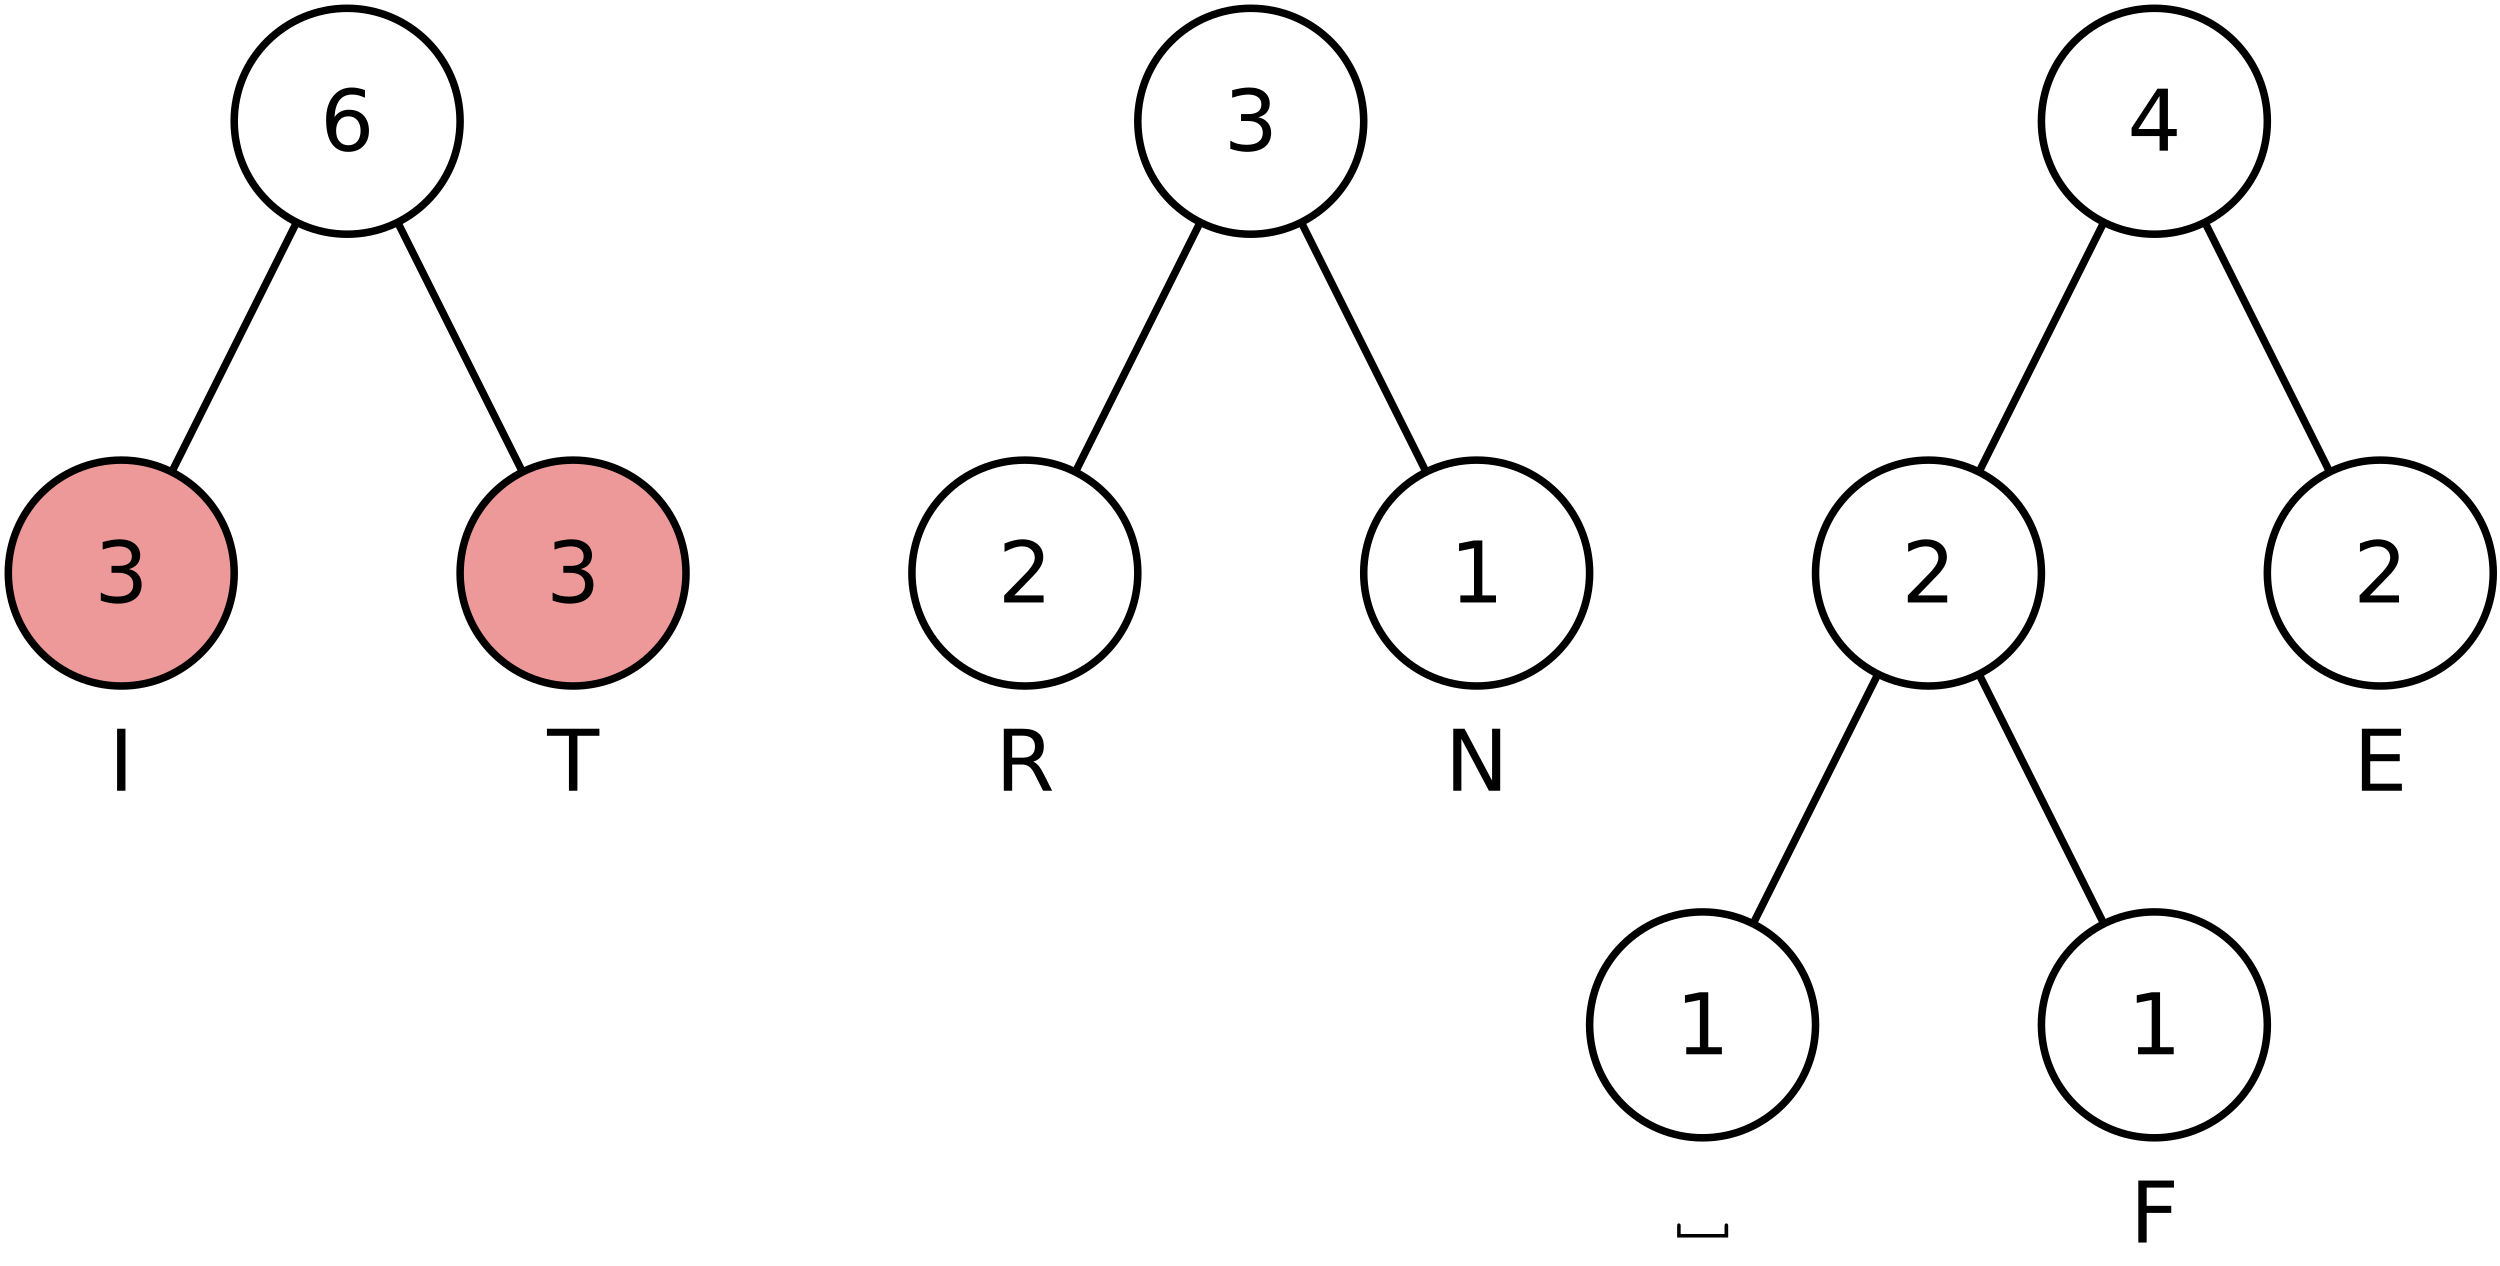
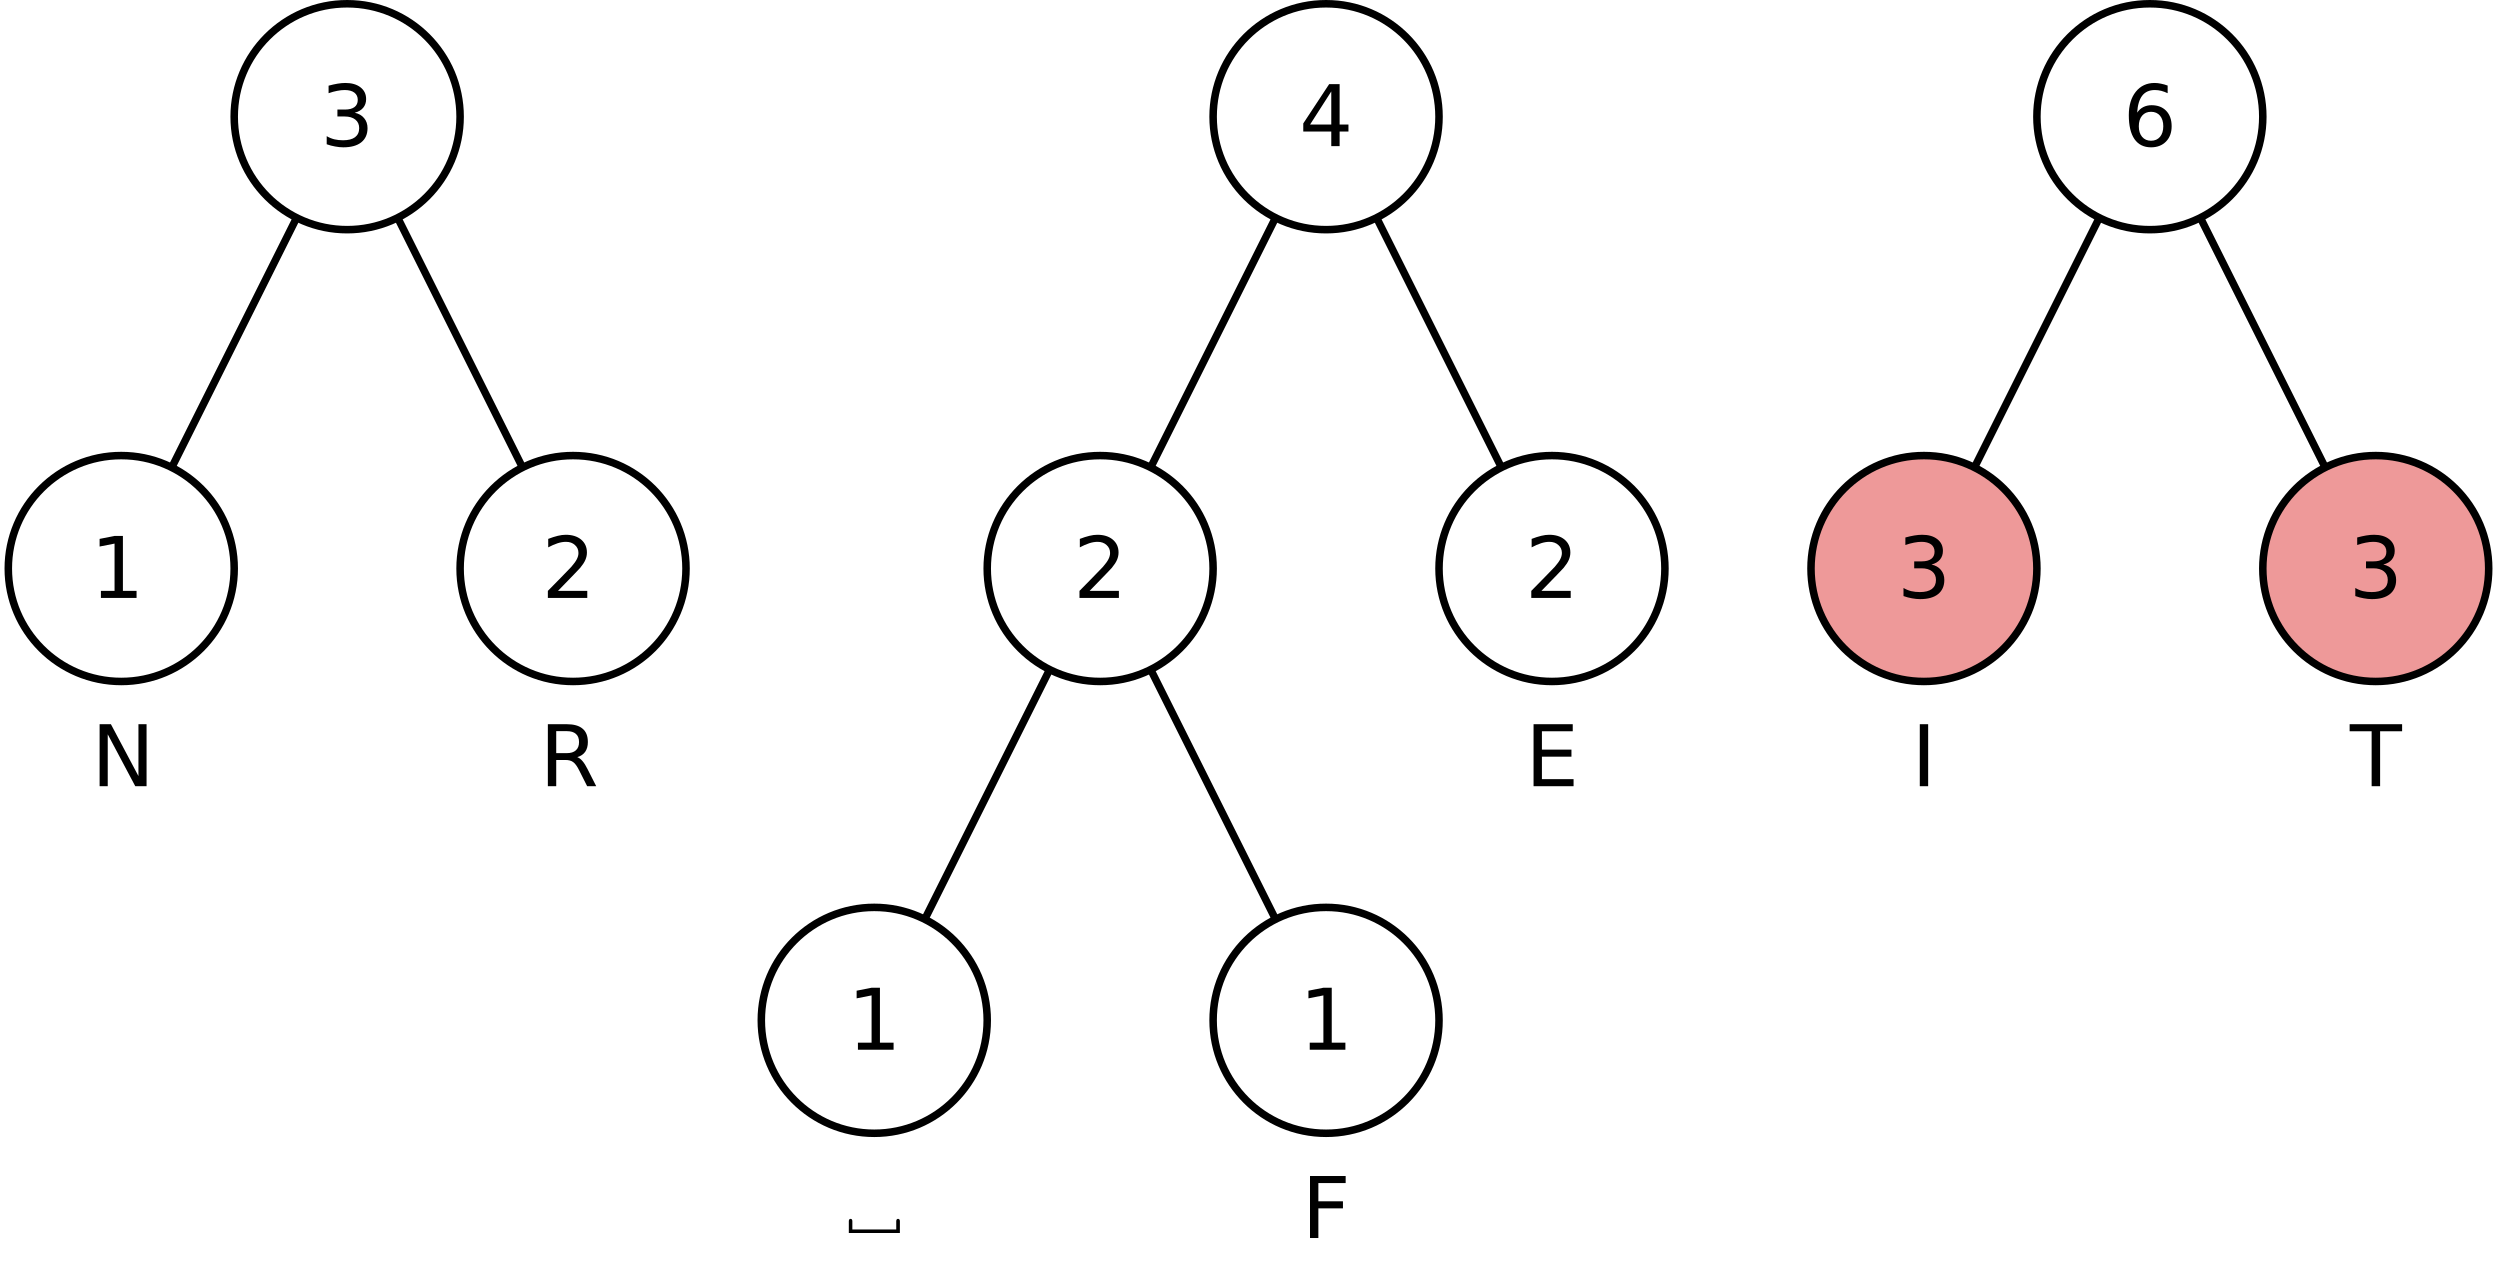
<svg xmlns="http://www.w3.org/2000/svg" xmlns:xlink="http://www.w3.org/1999/xlink" width="332pt" height="168pt" viewBox="0 0 332 168" version="1.1" id="svg161">
  <defs id="defs46">
    <g id="g44">
      <symbol overflow="visible" id="glyph0-0">
        <path style="stroke:none;" d="M 0.562 2 L 0.562 -7.969 L 6.219 -7.969 L 6.219 2 Z M 1.203 1.375 L 5.578 1.375 L 5.578 -7.328 L 1.203 -7.328 Z M 1.203 1.375 " id="path2" />
      </symbol>
      <symbol overflow="visible" id="glyph0-1">
        <path style="stroke:none;" d="M 1.406 -0.938 L 3.219 -0.938 L 3.219 -7.219 L 1.234 -6.828 L 1.234 -7.844 L 3.203 -8.234 L 4.328 -8.234 L 4.328 -0.938 L 6.141 -0.938 L 6.141 0 L 1.406 0 Z M 1.406 -0.938 " id="path5" />
      </symbol>
      <symbol overflow="visible" id="glyph0-2">
        <path style="stroke:none;" d="M 2.172 -0.938 L 6.062 -0.938 L 6.062 0 L 0.828 0 L 0.828 -0.938 C 1.254 -1.375 1.832 -1.961 2.562 -2.703 C 3.289 -3.441 3.75 -3.914 3.938 -4.125 C 4.289 -4.531 4.535 -4.867 4.672 -5.141 C 4.816 -5.422 4.891 -5.695 4.891 -5.969 C 4.891 -6.406 4.734 -6.758 4.422 -7.031 C 4.117 -7.312 3.723 -7.453 3.234 -7.453 C 2.879 -7.453 2.508 -7.391 2.125 -7.266 C 1.738 -7.141 1.32 -6.957 0.875 -6.719 L 0.875 -7.844 C 1.332 -8.02 1.754 -8.156 2.141 -8.25 C 2.523 -8.344 2.879 -8.391 3.203 -8.391 C 4.055 -8.391 4.738 -8.176 5.25 -7.75 C 5.758 -7.32 6.016 -6.75 6.016 -6.031 C 6.016 -5.695 5.945 -5.375 5.812 -5.062 C 5.688 -4.758 5.457 -4.406 5.125 -4 C 5.031 -3.895 4.738 -3.586 4.25 -3.078 C 3.758 -2.566 3.066 -1.852 2.172 -0.938 Z M 2.172 -0.938 " id="path8" />
      </symbol>
      <symbol overflow="visible" id="glyph0-3">
        <path style="stroke:none;" d="M 1.109 -8.234 L 5.844 -8.234 L 5.844 -7.297 L 2.219 -7.297 L 2.219 -4.875 L 5.484 -4.875 L 5.484 -3.938 L 2.219 -3.938 L 2.219 0 L 1.109 0 Z M 1.109 -8.234 " id="path11" />
      </symbol>
      <symbol overflow="visible" id="glyph0-4">
        <path style="stroke:none;" d="M 1.109 -8.234 L 2.609 -8.234 L 6.266 -1.344 L 6.266 -8.234 L 7.344 -8.234 L 7.344 0 L 5.844 0 L 2.188 -6.891 L 2.188 0 L 1.109 0 Z M 1.109 -8.234 " id="path14" />
      </symbol>
      <symbol overflow="visible" id="glyph0-5">
        <path style="stroke:none;" d="M 1.109 -8.234 L 6.312 -8.234 L 6.312 -7.297 L 2.219 -7.297 L 2.219 -4.859 L 6.141 -4.859 L 6.141 -3.922 L 2.219 -3.922 L 2.219 -0.938 L 6.422 -0.938 L 6.422 0 L 1.109 0 Z M 1.109 -8.234 " id="path17" />
      </symbol>
      <symbol overflow="visible" id="glyph0-6">
        <path style="stroke:none;" d="M 5.016 -3.859 C 5.254 -3.773 5.484 -3.602 5.703 -3.344 C 5.93 -3.082 6.16 -2.719 6.391 -2.25 L 7.531 0 L 6.328 0 L 5.266 -2.109 C 4.992 -2.66 4.727 -3.023 4.469 -3.203 C 4.219 -3.391 3.875 -3.484 3.438 -3.484 L 2.219 -3.484 L 2.219 0 L 1.109 0 L 1.109 -8.234 L 3.625 -8.234 C 4.562 -8.234 5.258 -8.035 5.719 -7.641 C 6.188 -7.254 6.422 -6.66 6.422 -5.859 C 6.422 -5.336 6.301 -4.906 6.062 -4.562 C 5.82 -4.227 5.473 -3.992 5.016 -3.859 Z M 2.219 -7.312 L 2.219 -4.391 L 3.625 -4.391 C 4.156 -4.391 4.555 -4.516 4.828 -4.766 C 5.109 -5.016 5.25 -5.379 5.25 -5.859 C 5.25 -6.348 5.109 -6.711 4.828 -6.953 C 4.555 -7.191 4.156 -7.312 3.625 -7.312 Z M 2.219 -7.312 " id="path20" />
      </symbol>
      <symbol overflow="visible" id="glyph0-7">
        <path style="stroke:none;" d="M 4.578 -4.438 C 5.117 -4.32 5.535 -4.082 5.828 -3.719 C 6.129 -3.363 6.281 -2.922 6.281 -2.391 C 6.281 -1.578 6 -0.945 5.438 -0.5 C 4.883 -0.062 4.094 0.156 3.062 0.156 C 2.719 0.156 2.359 0.117 1.984 0.047 C 1.617 -0.016 1.242 -0.113 0.859 -0.25 L 0.859 -1.328 C 1.172 -1.141 1.508 -1 1.875 -0.906 C 2.238 -0.82 2.625 -0.781 3.031 -0.781 C 3.727 -0.781 4.258 -0.914 4.625 -1.188 C 4.988 -1.469 5.172 -1.867 5.172 -2.391 C 5.172 -2.879 5 -3.258 4.656 -3.531 C 4.32 -3.801 3.852 -3.938 3.25 -3.938 L 2.281 -3.938 L 2.281 -4.859 L 3.281 -4.859 C 3.832 -4.859 4.254 -4.969 4.547 -5.188 C 4.836 -5.406 4.984 -5.723 4.984 -6.141 C 4.984 -6.555 4.832 -6.879 4.531 -7.109 C 4.227 -7.336 3.801 -7.453 3.25 -7.453 C 2.938 -7.453 2.602 -7.414 2.25 -7.344 C 1.906 -7.281 1.523 -7.176 1.109 -7.031 L 1.109 -8.031 C 1.535 -8.145 1.93 -8.234 2.297 -8.297 C 2.672 -8.359 3.02 -8.391 3.344 -8.391 C 4.188 -8.391 4.852 -8.195 5.344 -7.812 C 5.844 -7.426 6.094 -6.906 6.094 -6.25 C 6.094 -5.789 5.961 -5.406 5.703 -5.094 C 5.441 -4.781 5.066 -4.562 4.578 -4.438 Z M 4.578 -4.438 " id="path23" />
      </symbol>
      <symbol overflow="visible" id="glyph0-8">
        <path style="stroke:none;" d="M 1.109 -8.234 L 2.219 -8.234 L 2.219 0 L 1.109 0 Z M 1.109 -8.234 " id="path26" />
      </symbol>
      <symbol overflow="visible" id="glyph0-9">
        <path style="stroke:none;" d="M -0.031 -8.234 L 6.938 -8.234 L 6.938 -7.297 L 4.016 -7.297 L 4.016 0 L 2.891 0 L 2.891 -7.297 L -0.031 -7.297 Z M -0.031 -8.234 " id="path29" />
      </symbol>
      <symbol overflow="visible" id="glyph0-10">
        <path style="stroke:none;" d="M 4.266 -7.266 L 1.453 -2.875 L 4.266 -2.875 Z M 3.984 -8.234 L 5.375 -8.234 L 5.375 -2.875 L 6.547 -2.875 L 6.547 -1.938 L 5.375 -1.938 L 5.375 0 L 4.266 0 L 4.266 -1.938 L 0.547 -1.938 L 0.547 -3.016 Z M 3.984 -8.234 " id="path32" />
      </symbol>
      <symbol overflow="visible" id="glyph0-11">
        <path style="stroke:none;" d="M 3.734 -4.562 C 3.234 -4.562 2.836 -4.391 2.547 -4.047 C 2.254 -3.703 2.109 -3.234 2.109 -2.641 C 2.109 -2.047 2.254 -1.578 2.547 -1.234 C 2.836 -0.891 3.234 -0.719 3.734 -0.719 C 4.234 -0.719 4.629 -0.891 4.922 -1.234 C 5.211 -1.578 5.359 -2.047 5.359 -2.641 C 5.359 -3.234 5.211 -3.703 4.922 -4.047 C 4.629 -4.391 4.234 -4.562 3.734 -4.562 Z M 5.938 -8.047 L 5.938 -7.031 C 5.656 -7.164 5.375 -7.27 5.094 -7.344 C 4.812 -7.414 4.531 -7.453 4.25 -7.453 C 3.508 -7.453 2.945 -7.203 2.562 -6.703 C 2.176 -6.203 1.953 -5.453 1.891 -4.453 C 2.109 -4.773 2.379 -5.02 2.703 -5.188 C 3.035 -5.352 3.398 -5.438 3.797 -5.438 C 4.617 -5.438 5.27 -5.188 5.75 -4.688 C 6.227 -4.188 6.469 -3.504 6.469 -2.641 C 6.469 -1.797 6.219 -1.117 5.719 -0.609 C 5.219 -0.098 4.555 0.156 3.734 0.156 C 2.773 0.156 2.039 -0.207 1.531 -0.938 C 1.031 -1.664 0.781 -2.723 0.781 -4.109 C 0.781 -5.41 1.086 -6.445 1.703 -7.219 C 2.328 -8 3.16 -8.391 4.203 -8.391 C 4.484 -8.391 4.766 -8.359 5.047 -8.297 C 5.336 -8.242 5.633 -8.16 5.938 -8.047 Z M 5.938 -8.047 " id="path35" />
      </symbol>
      <symbol overflow="visible" id="glyph1-0">
        <path style="stroke:none;" d="M 1.516 -5.969 L 1.516 -5.203 C 1.516 -5 1.594 -4.906 1.75 -4.906 C 1.891 -4.906 1.984 -5 1.984 -5.203 L 1.984 -5.672 C 2.562 -5.969 2.922 -6.062 3.438 -6.062 C 4.375 -6.062 5.031 -5.531 5.031 -4.781 C 5.031 -4.141 4.484 -3.656 3.172 -3.094 L 3.172 -2.328 C 3.172 -2.125 3.25 -2.016 3.406 -2.016 C 3.562 -2.016 3.641 -2.125 3.641 -2.328 L 3.641 -2.797 C 5.047 -3.453 5.5 -3.938 5.5 -4.781 C 5.5 -5.812 4.688 -6.516 3.484 -6.516 C 2.484 -6.516 2 -6.141 1.516 -5.969 Z M 3.25 -0.953 C 2.859 -0.953 2.594 -0.734 2.594 -0.391 C 2.594 -0.062 2.859 0.172 3.25 0.172 L 3.547 0.172 C 3.938 0.172 4.188 -0.062 4.188 -0.391 C 4.188 -0.734 3.938 -0.953 3.547 -0.953 Z M 0.453 0.906 L 6.328 0.906 L 6.328 -7.266 L 0.453 -7.266 Z M 0.828 0.531 L 0.828 -6.891 L 5.953 -6.891 L 5.953 0.531 Z M 0.828 0.531 " id="path38" />
      </symbol>
      <symbol overflow="visible" id="glyph1-1">
        <path style="stroke:none;" d="M 0.469 -0.469 L 0.469 -1.562 C 0.469 -1.766 0.391 -1.875 0.219 -1.875 C 0.094 -1.875 0 -1.766 0 -1.562 L 0 0 L 6.781 0 L 6.781 -1.562 C 6.781 -1.766 6.688 -1.875 6.531 -1.875 C 6.391 -1.875 6.297 -1.766 6.297 -1.562 L 6.297 -0.469 Z M 0.469 -0.469 " id="path41" />
      </symbol>
    </g>
  </defs>
-   <path id="path50" d="m 241.102,136.102 c 0,8.281 -6.719,15 -15,15 -8.285,0 -15,-6.719 -15,-15 0,-8.285 6.715,-15 15,-15 8.281,0 15,6.715 15,15" style="fill:none;stroke:#000000;stroke-width:1;stroke-linecap:butt;stroke-linejoin:miter;stroke-miterlimit:10;stroke-opacity:1" />
-   <g id="g54" style="fill:#000000;fill-opacity:1">
+   <path id="path50" d="m 131.102,135.5 c 0,8.281 -6.719,15 -15,15 -8.285,0 -15,-6.719 -15,-15 0,-8.285 6.715,-15 15,-15 8.281,0 15,6.715 15,15" style="fill:none;stroke:#000000;stroke-width:1;stroke-linecap:butt;stroke-linejoin:miter;stroke-miterlimit:10;stroke-opacity:1" />
+   <g id="g54" style="fill:#000000;fill-opacity:1" transform="translate(-109.9996,-0.60156)">
    <use height="100%" width="100%" id="use52" y="140.01" x="222.527" xlink:href="#glyph0-1" />
  </g>
-   <path id="path56" d="m 301.102,136.102 c 0,8.281 -6.719,15 -15,15 -8.285,0 -15,-6.719 -15,-15 0,-8.285 6.715,-15 15,-15 8.281,0 15,6.715 15,15" style="fill:none;stroke:#000000;stroke-width:1;stroke-linecap:butt;stroke-linejoin:miter;stroke-miterlimit:10;stroke-opacity:1" />
-   <g id="g60" style="fill:#000000;fill-opacity:1">
+   <path id="path56" d="m 191.102,135.5 c 0,8.281 -6.719,15 -15,15 -8.285,0 -15,-6.719 -15,-15 0,-8.285 6.715,-15 15,-15 8.281,0 15,6.715 15,15" style="fill:none;stroke:#000000;stroke-width:1;stroke-linecap:butt;stroke-linejoin:miter;stroke-miterlimit:10;stroke-opacity:1" />
+   <g id="g60" style="fill:#000000;fill-opacity:1" transform="translate(-109.9996,-0.60156)">
    <use height="100%" width="100%" id="use58" y="140.01" x="282.527" xlink:href="#glyph0-1" />
  </g>
-   <path id="path62" d="m 211.102,76.102 c 0,8.281 -6.719,15 -15,15 -8.285,0 -15,-6.719 -15,-15 0,-8.285 6.715,-15 15,-15 8.281,0 15,6.715 15,15" style="fill:none;stroke:#000000;stroke-width:1;stroke-linecap:butt;stroke-linejoin:miter;stroke-miterlimit:10;stroke-opacity:1" />
-   <g id="g66" style="fill:#000000;fill-opacity:1">
+   <path id="path62" d="m 91.102,75.5 c 0,8.281 -6.719,15 -15,15 -8.285,0 -15,-6.719 -15,-15 0,-8.285 6.715,-15 15,-15 8.281,0 15,6.715 15,15" style="fill:none;stroke:#000000;stroke-width:1;stroke-linecap:butt;stroke-linejoin:miter;stroke-miterlimit:10;stroke-opacity:1" />
+   <g id="g66" style="fill:#000000;fill-opacity:1" transform="translate(-180.5329,-0.60156)">
    <use height="100%" width="100%" id="use64" y="80.01" x="192.527" xlink:href="#glyph0-1" />
  </g>
-   <path id="path68" d="m 331.102,76.102 c 0,8.281 -6.719,15 -15,15 -8.285,0 -15,-6.719 -15,-15 0,-8.285 6.715,-15 15,-15 8.281,0 15,6.715 15,15" style="fill:none;stroke:#000000;stroke-width:1;stroke-linecap:butt;stroke-linejoin:miter;stroke-miterlimit:10;stroke-opacity:1" />
-   <g id="g72" style="fill:#000000;fill-opacity:1">
+   <path id="path68" d="m 221.102,75.5 c 0,8.281 -6.719,15 -15,15 -8.285,0 -15,-6.719 -15,-15 0,-8.285 6.715,-15 15,-15 8.281,0 15,6.715 15,15" style="fill:none;stroke:#000000;stroke-width:1;stroke-linecap:butt;stroke-linejoin:miter;stroke-miterlimit:10;stroke-opacity:1" />
+   <g id="g72" style="fill:#000000;fill-opacity:1" transform="translate(-109.9996,-0.60156)">
    <use height="100%" width="100%" id="use70" y="80.01" x="312.527" xlink:href="#glyph0-2" />
  </g>
-   <g id="g76" style="fill:#000000;fill-opacity:1">
+   <g id="g76" style="fill:#000000;fill-opacity:1" transform="translate(-109.9996,-0.60156)">
    <use height="100%" width="100%" id="use74" y="164.34" x="222.723" xlink:href="#glyph1-1" />
  </g>
-   <g id="g80" style="fill:#000000;fill-opacity:1">
+   <g id="g80" style="fill:#000000;fill-opacity:1" transform="translate(-109.9996,-0.60156)">
    <use height="100%" width="100%" id="use78" y="165.01" x="282.859" xlink:href="#glyph0-3" />
  </g>
-   <g id="g84" style="fill:#000000;fill-opacity:1">
+   <g id="g84" style="fill:#000000;fill-opacity:1" transform="translate(-179.7634,-0.60156)">
    <use height="100%" width="100%" id="use82" y="105.01" x="191.883" xlink:href="#glyph0-4" />
  </g>
-   <g id="g88" style="fill:#000000;fill-opacity:1">
+   <g id="g88" style="fill:#000000;fill-opacity:1" transform="translate(-109.9996,-0.60156)">
    <use height="100%" width="100%" id="use86" y="105.01" x="312.547" xlink:href="#glyph0-5" />
  </g>
-   <path id="path90" d="m 151.102,76.102 c 0,8.281 -6.719,15 -15,15 -8.285,0 -15,-6.719 -15,-15 0,-8.285 6.715,-15 15,-15 8.281,0 15,6.715 15,15" style="fill:none;stroke:#000000;stroke-width:1;stroke-linecap:butt;stroke-linejoin:miter;stroke-miterlimit:10;stroke-opacity:1" />
-   <g id="g94" style="fill:#000000;fill-opacity:1">
+   <path id="path90" d="m 31.102,75.5 c 0,8.281 -6.719,15 -15,15 -8.285,0 -15,-6.719 -15,-15 0,-8.285 6.715,-15 15,-15 8.281,0 15,6.715 15,15" style="fill:none;stroke:#000000;stroke-width:1;stroke-linecap:butt;stroke-linejoin:miter;stroke-miterlimit:10;stroke-opacity:1" />
+   <g id="g94" style="fill:#000000;fill-opacity:1" transform="translate(-60.59912,-0.60156)">
    <use height="100%" width="100%" id="use92" y="80.01" x="132.527" xlink:href="#glyph0-2" />
  </g>
-   <g id="g98" style="fill:#000000;fill-opacity:1">
+   <g id="g98" style="fill:#000000;fill-opacity:1" transform="translate(-60.54834,-0.60156)">
    <use height="100%" width="100%" id="use96" y="105.01" x="132.195" xlink:href="#glyph0-6" />
  </g>
-   <path id="path100" d="m 31.102,76.102 c 0,8.281 -6.719,15 -15,15 -8.285,0 -15,-6.719 -15,-15 0,-8.285 6.715,-15 15,-15 8.281,0 15,6.715 15,15" style="fill:#ee9999;fill-opacity:1;fill-rule:evenodd;stroke:#000000;stroke-width:1;stroke-linecap:butt;stroke-linejoin:miter;stroke-miterlimit:10;stroke-opacity:1" />
-   <g id="g104" style="fill:#000000;fill-opacity:1">
+   <path id="path100" d="m 270.5,75.5 c 0,8.281 -6.719,15 -15,15 -8.285,0 -15,-6.719 -15,-15 0,-8.285 6.715,-15 15,-15 8.281,0 15,6.715 15,15" style="fill:#ee9999;fill-opacity:1;fill-rule:evenodd;stroke:#000000;stroke-width:1;stroke-linecap:butt;stroke-linejoin:miter;stroke-miterlimit:10;stroke-opacity:1" />
+   <g id="g104" style="fill:#000000;fill-opacity:1" transform="translate(239.3984,-0.60156)">
    <use height="100%" width="100%" id="use102" y="80.01" x="12.527" xlink:href="#glyph0-7" />
  </g>
-   <g id="g108" style="fill:#000000;fill-opacity:1">
+   <g id="g108" style="fill:#000000;fill-opacity:1" transform="translate(239.3984,-0.60156)">
    <use height="100%" width="100%" id="use106" y="105.01" x="14.441" xlink:href="#glyph0-8" />
  </g>
-   <path id="path110" d="m 91.102,76.102 c 0,8.281 -6.719,15 -15,15 -8.285,0 -15,-6.719 -15,-15 0,-8.285 6.715,-15 15,-15 8.281,0 15,6.715 15,15" style="fill:#ee9999;fill-opacity:1;fill-rule:evenodd;stroke:#000000;stroke-width:1;stroke-linecap:butt;stroke-linejoin:miter;stroke-miterlimit:10;stroke-opacity:1" />
-   <g id="g114" style="fill:#000000;fill-opacity:1">
+   <path id="path110" d="m 330.5,75.5 c 0,8.281 -6.719,15 -15,15 -8.285,0 -15,-6.719 -15,-15 0,-8.285 6.715,-15 15,-15 8.281,0 15,6.715 15,15" style="fill:#ee9999;fill-opacity:1;fill-rule:evenodd;stroke:#000000;stroke-width:1;stroke-linecap:butt;stroke-linejoin:miter;stroke-miterlimit:10;stroke-opacity:1" />
+   <g id="g114" style="fill:#000000;fill-opacity:1" transform="translate(239.3984,-0.60156)">
    <use height="100%" width="100%" id="use112" y="80.01" x="72.527" xlink:href="#glyph0-7" />
  </g>
-   <g id="g118" style="fill:#000000;fill-opacity:1">
+   <g id="g118" style="fill:#000000;fill-opacity:1" transform="translate(239.3984,-0.60156)">
    <use height="100%" width="100%" id="use116" y="105.01" x="72.664" xlink:href="#glyph0-9" />
  </g>
-   <path id="path120" d="m 271.102,76.102 c 0,8.281 -6.719,15 -15,15 -8.285,0 -15,-6.719 -15,-15 0,-8.285 6.715,-15 15,-15 8.281,0 15,6.715 15,15" style="fill:none;stroke:#000000;stroke-width:1;stroke-linecap:butt;stroke-linejoin:miter;stroke-miterlimit:10;stroke-opacity:1" />
-   <g id="g124" style="fill:#000000;fill-opacity:1">
+   <path id="path120" d="m 161.102,75.5 c 0,8.281 -6.719,15 -15,15 -8.285,0 -15,-6.719 -15,-15 0,-8.285 6.715,-15 15,-15 8.281,0 15,6.715 15,15" style="fill:none;stroke:#000000;stroke-width:1;stroke-linecap:butt;stroke-linejoin:miter;stroke-miterlimit:10;stroke-opacity:1" />
+   <g id="g124" style="fill:#000000;fill-opacity:1" transform="translate(-109.9996,-0.60156)">
    <use height="100%" width="100%" id="use122" y="80.01" x="252.527" xlink:href="#glyph0-2" />
  </g>
-   <path id="path126" d="m 232.844,122.609 16.512,-33.02" style="fill:none;stroke:#000000;stroke-width:1;stroke-linecap:butt;stroke-linejoin:miter;stroke-miterlimit:10;stroke-opacity:1" />
-   <path id="path128" d="M 279.355,122.609 262.844,89.59" style="fill:none;stroke:#000000;stroke-width:1;stroke-linecap:butt;stroke-linejoin:miter;stroke-miterlimit:10;stroke-opacity:1" />
-   <path id="path130" d="m 181.102,16.102 c 0,8.281 -6.719,15 -15,15 -8.285,0 -15,-6.719 -15,-15 0,-8.285 6.715,-15 15,-15 8.281,0 15,6.715 15,15" style="fill:none;stroke:#000000;stroke-width:1;stroke-linecap:butt;stroke-linejoin:miter;stroke-miterlimit:10;stroke-opacity:1" />
-   <g id="g134" style="fill:#000000;fill-opacity:1">
+   <path id="path126" d="M 122.844,122.008 139.356,88.988" style="fill:none;stroke:#000000;stroke-width:1;stroke-linecap:butt;stroke-linejoin:miter;stroke-miterlimit:10;stroke-opacity:1" />
+   <path id="path128" d="M 169.356,122.008 152.844,88.988" style="fill:none;stroke:#000000;stroke-width:1;stroke-linecap:butt;stroke-linejoin:miter;stroke-miterlimit:10;stroke-opacity:1" />
+   <path id="path130" d="m 61.102,15.5 c 0,8.281 -6.719,15 -15,15 -8.285,0 -15,-6.719 -15,-15 0,-8.285 6.715,-15 15,-15 8.281,0 15,6.715 15,15" style="fill:none;stroke:#000000;stroke-width:1;stroke-linecap:butt;stroke-linejoin:miter;stroke-miterlimit:10;stroke-opacity:1" />
+   <g id="g134" style="fill:#000000;fill-opacity:1" transform="translate(-119.9996,-0.60156)">
    <use height="100%" width="100%" id="use132" y="20.01" x="162.527" xlink:href="#glyph0-7" />
  </g>
-   <path id="path136" d="m 142.844,62.609 16.512,-33.02" style="fill:none;stroke:#000000;stroke-width:1;stroke-linecap:butt;stroke-linejoin:miter;stroke-miterlimit:10;stroke-opacity:1" />
-   <path id="path138" d="M 189.355,62.609 172.844,29.59" style="fill:none;stroke:#000000;stroke-width:1;stroke-linecap:butt;stroke-linejoin:miter;stroke-miterlimit:10;stroke-opacity:1" />
-   <path id="path140" d="m 301.102,16.102 c 0,8.281 -6.719,15 -15,15 -8.285,0 -15,-6.719 -15,-15 0,-8.285 6.715,-15 15,-15 8.281,0 15,6.715 15,15" style="fill:none;stroke:#000000;stroke-width:1;stroke-linecap:butt;stroke-linejoin:miter;stroke-miterlimit:10;stroke-opacity:1" />
-   <g id="g144" style="fill:#000000;fill-opacity:1">
+   <path id="path136" d="M 22.844,62.008 39.356,28.988" style="fill:none;stroke:#000000;stroke-width:1;stroke-linecap:butt;stroke-linejoin:miter;stroke-miterlimit:10;stroke-opacity:1" />
+   <path id="path138" d="M 69.356,62.008 52.844,28.988" style="fill:none;stroke:#000000;stroke-width:1;stroke-linecap:butt;stroke-linejoin:miter;stroke-miterlimit:10;stroke-opacity:1" />
+   <path id="path140" d="m 191.102,15.5 c 0,8.281 -6.719,15 -15,15 -8.285,0 -15,-6.719 -15,-15 0,-8.285 6.715,-15 15,-15 8.281,0 15,6.715 15,15" style="fill:none;stroke:#000000;stroke-width:1;stroke-linecap:butt;stroke-linejoin:miter;stroke-miterlimit:10;stroke-opacity:1" />
+   <g id="g144" style="fill:#000000;fill-opacity:1" transform="translate(-109.9996,-0.60156)">
    <use height="100%" width="100%" id="use142" y="20.01" x="282.527" xlink:href="#glyph0-10" />
  </g>
-   <path id="path146" d="m 262.844,62.609 16.512,-33.02" style="fill:none;stroke:#000000;stroke-width:1;stroke-linecap:butt;stroke-linejoin:miter;stroke-miterlimit:10;stroke-opacity:1" />
-   <path id="path148" d="M 309.355,62.609 292.844,29.59" style="fill:none;stroke:#000000;stroke-width:1;stroke-linecap:butt;stroke-linejoin:miter;stroke-miterlimit:10;stroke-opacity:1" />
-   <path id="path150" d="m 61.102,16.102 c 0,8.281 -6.719,15 -15,15 -8.285,0 -15,-6.719 -15,-15 0,-8.285 6.715,-15 15,-15 8.281,0 15,6.715 15,15" style="fill:none;stroke:#000000;stroke-width:1;stroke-linecap:butt;stroke-linejoin:miter;stroke-miterlimit:10;stroke-opacity:1" />
-   <g id="g154" style="fill:#000000;fill-opacity:1">
+   <path id="path146" d="M 152.844,62.008 169.356,28.988" style="fill:none;stroke:#000000;stroke-width:1;stroke-linecap:butt;stroke-linejoin:miter;stroke-miterlimit:10;stroke-opacity:1" />
+   <path id="path148" d="M 199.356,62.008 182.844,28.988" style="fill:none;stroke:#000000;stroke-width:1;stroke-linecap:butt;stroke-linejoin:miter;stroke-miterlimit:10;stroke-opacity:1" />
+   <path id="path150" d="m 300.5,15.5 c 0,8.281 -6.719,15 -15,15 -8.285,0 -15,-6.719 -15,-15 0,-8.285 6.715,-15 15,-15 8.281,0 15,6.715 15,15" style="fill:none;stroke:#000000;stroke-width:1;stroke-linecap:butt;stroke-linejoin:miter;stroke-miterlimit:10;stroke-opacity:1" />
+   <g id="g154" style="fill:#000000;fill-opacity:1" transform="translate(239.3984,-0.60156)">
    <use height="100%" width="100%" id="use152" y="20.01" x="42.527" xlink:href="#glyph0-11" />
  </g>
-   <path id="path156" d="M 22.844,62.609 39.355,29.59" style="fill:none;stroke:#000000;stroke-width:1;stroke-linecap:butt;stroke-linejoin:miter;stroke-miterlimit:10;stroke-opacity:1" />
-   <path id="path158" d="M 69.355,62.609 52.844,29.59" style="fill:none;stroke:#000000;stroke-width:1;stroke-linecap:butt;stroke-linejoin:miter;stroke-miterlimit:10;stroke-opacity:1" />
+   <path id="path156" d="M 262.242,62.008 278.754,28.988" style="fill:none;stroke:#000000;stroke-width:1;stroke-linecap:butt;stroke-linejoin:miter;stroke-miterlimit:10;stroke-opacity:1" />
+   <path id="path158" d="M 308.754,62.008 292.242,28.988" style="fill:none;stroke:#000000;stroke-width:1;stroke-linecap:butt;stroke-linejoin:miter;stroke-miterlimit:10;stroke-opacity:1" />
</svg>
